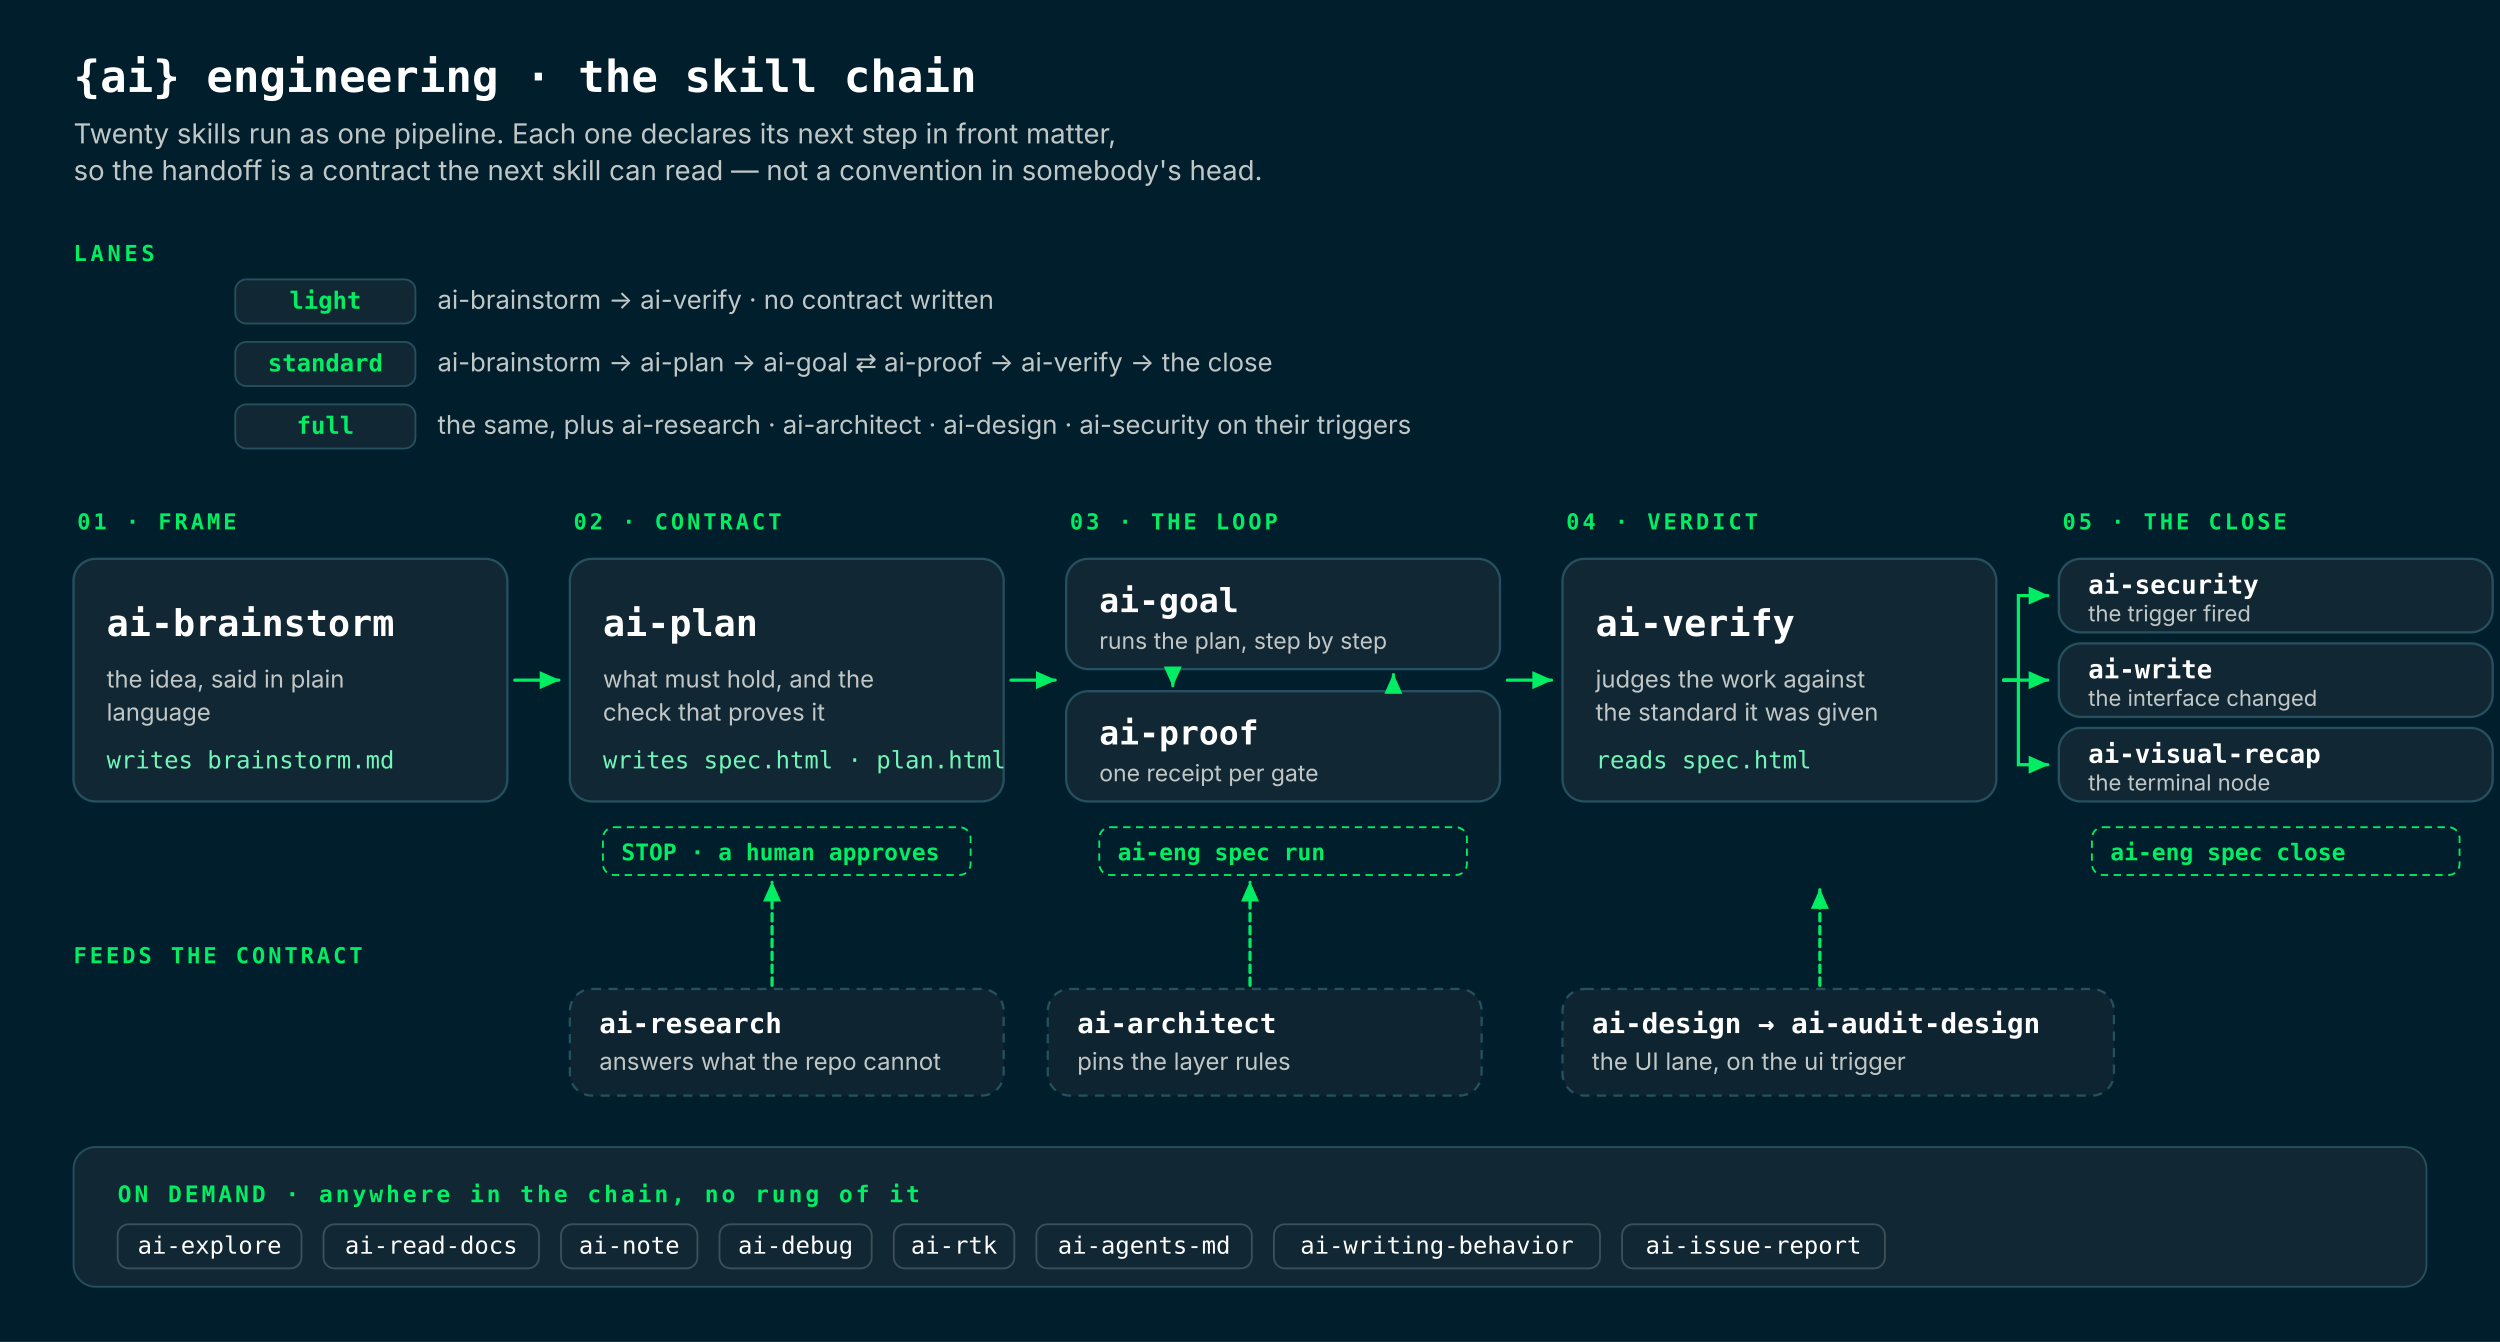
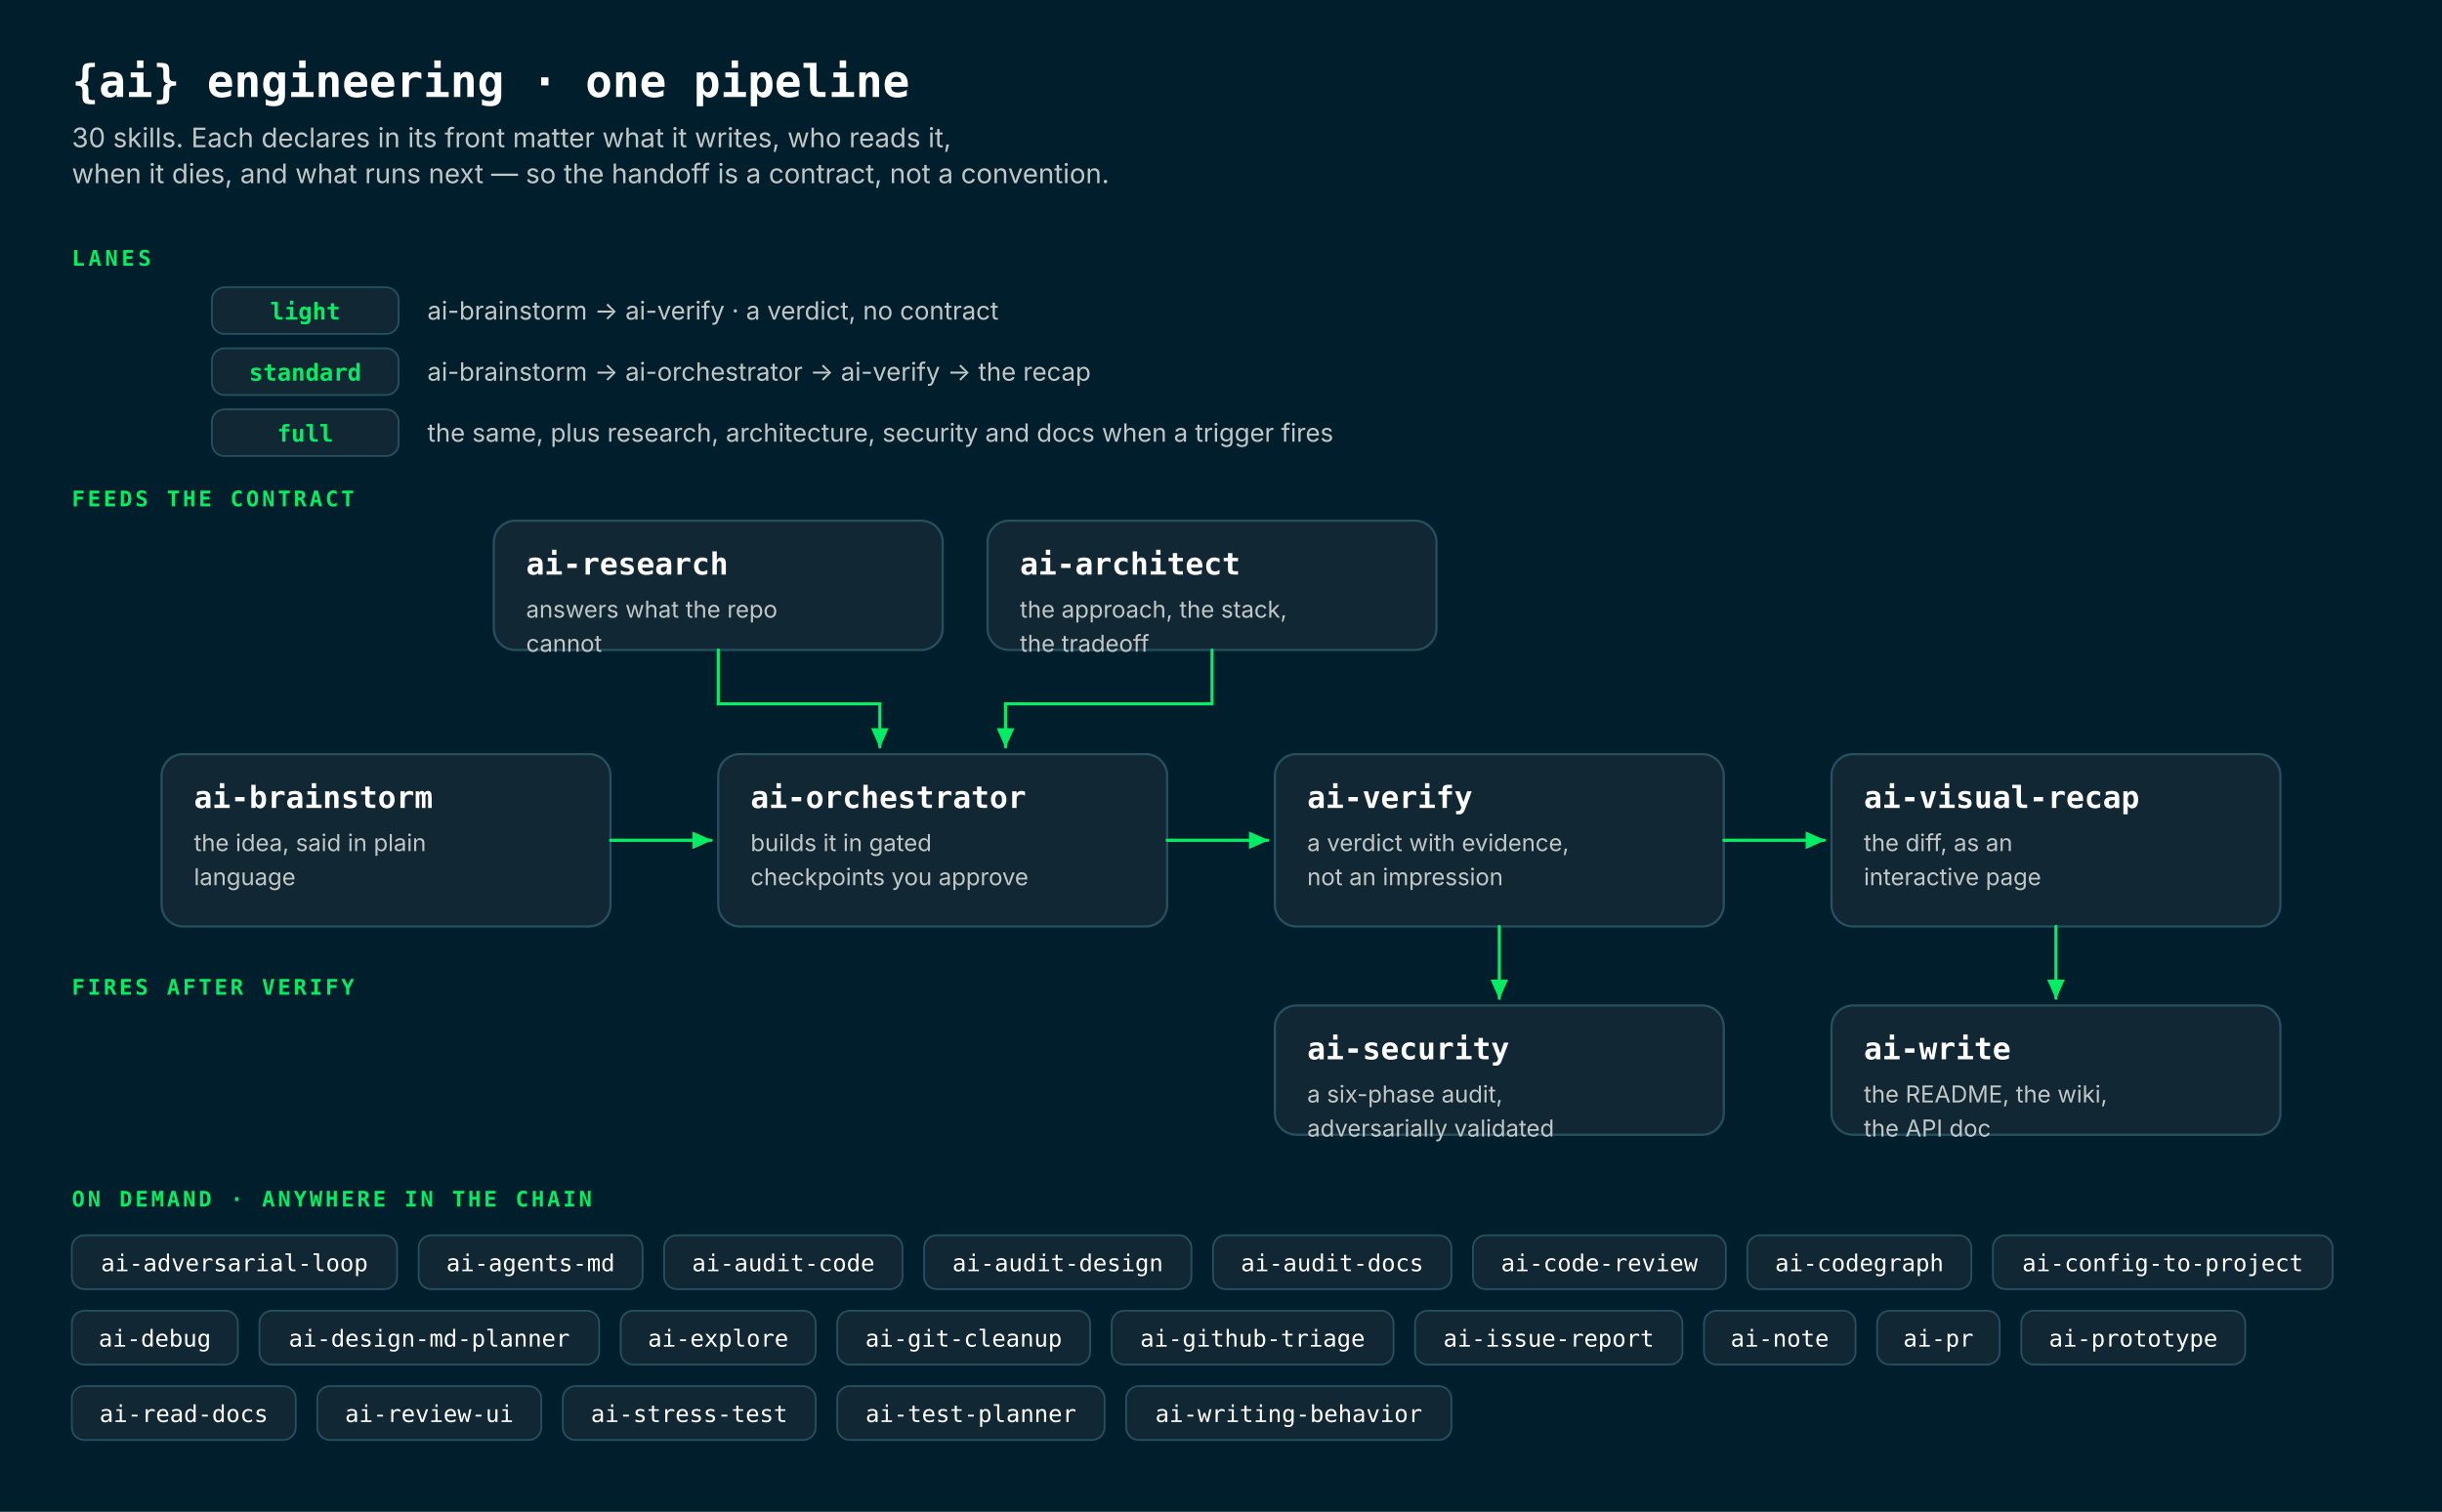
- <svg xmlns="http://www.w3.org/2000/svg" viewBox="0 0 1360 730" width="1360" height="730" role="img">
+ <svg xmlns="http://www.w3.org/2000/svg" viewBox="0 0 1360 842" width="1360" height="842" role="img">
  <defs>
    <marker id="head" viewBox="0 0 10 10" refX="8.5" refY="5" markerWidth="7" markerHeight="7" orient="auto-start-reverse">
      <path d="M 0 1 L 9 5 L 0 9 z" fill="#00ED64" />
    </marker>
  </defs>
-   <rect width="1360" height="730" fill="#001E2B" />
-   <text x="40" y="50" font-family="'JetBrains Mono','Fira Code','SF Mono',ui-monospace,monospace" font-size="24" fill="#FFFFFF" font-weight="700" text-anchor="start">{ai} engineering · the skill chain</text>
-   <text x="40" y="78" font-family="-apple-system,BlinkMacSystemFont,'Segoe UI',sans-serif" font-size="15" fill="#C1C7C6" font-weight="400" text-anchor="start">Twenty skills run as one pipeline. Each one declares its next step in front matter,</text>
-   <text x="40" y="98" font-family="-apple-system,BlinkMacSystemFont,'Segoe UI',sans-serif" font-size="15" fill="#C1C7C6" font-weight="400" text-anchor="start">so the handoff is a contract the next skill can read — not a convention in somebody's head.</text>
-   <text x="40" y="142" font-family="'JetBrains Mono','Fira Code','SF Mono',ui-monospace,monospace" font-size="12" fill="#00ED64" font-weight="700" text-anchor="start" letter-spacing="2">LANES</text>
-   <rect x="128" y="152" width="98" height="24" rx="6" fill="#112733" stroke="#25505F" />
-   <text x="177" y="168" font-family="'JetBrains Mono','Fira Code','SF Mono',ui-monospace,monospace" font-size="13" fill="#00ED64" font-weight="700" text-anchor="middle">light</text>
-   <text x="238" y="168" font-family="-apple-system,BlinkMacSystemFont,'Segoe UI',sans-serif" font-size="14" fill="#C1C7C6" font-weight="400" text-anchor="start">ai-brainstorm → ai-verify  ·  no contract written</text>
-   <rect x="128" y="186" width="98" height="24" rx="6" fill="#112733" stroke="#25505F" />
-   <text x="177" y="202" font-family="'JetBrains Mono','Fira Code','SF Mono',ui-monospace,monospace" font-size="13" fill="#00ED64" font-weight="700" text-anchor="middle">standard</text>
-   <text x="238" y="202" font-family="-apple-system,BlinkMacSystemFont,'Segoe UI',sans-serif" font-size="14" fill="#C1C7C6" font-weight="400" text-anchor="start">ai-brainstorm → ai-plan → ai-goal ⇄ ai-proof → ai-verify → the close</text>
-   <rect x="128" y="220" width="98" height="24" rx="6" fill="#112733" stroke="#25505F" />
-   <text x="177" y="236" font-family="'JetBrains Mono','Fira Code','SF Mono',ui-monospace,monospace" font-size="13" fill="#00ED64" font-weight="700" text-anchor="middle">full</text>
-   <text x="238" y="236" font-family="-apple-system,BlinkMacSystemFont,'Segoe UI',sans-serif" font-size="14" fill="#C1C7C6" font-weight="400" text-anchor="start">the same, plus ai-research · ai-architect · ai-design · ai-security on their triggers</text>
-   <text x="42" y="288" font-family="'JetBrains Mono','Fira Code','SF Mono',ui-monospace,monospace" font-size="12" fill="#00ED64" font-weight="700" text-anchor="start" letter-spacing="1.6">01 · FRAME</text>
-   <text x="312" y="288" font-family="'JetBrains Mono','Fira Code','SF Mono',ui-monospace,monospace" font-size="12" fill="#00ED64" font-weight="700" text-anchor="start" letter-spacing="1.6">02 · CONTRACT</text>
-   <text x="582" y="288" font-family="'JetBrains Mono','Fira Code','SF Mono',ui-monospace,monospace" font-size="12" fill="#00ED64" font-weight="700" text-anchor="start" letter-spacing="1.6">03 · THE LOOP</text>
-   <text x="852" y="288" font-family="'JetBrains Mono','Fira Code','SF Mono',ui-monospace,monospace" font-size="12" fill="#00ED64" font-weight="700" text-anchor="start" letter-spacing="1.6">04 · VERDICT</text>
-   <text x="1122" y="288" font-family="'JetBrains Mono','Fira Code','SF Mono',ui-monospace,monospace" font-size="12" fill="#00ED64" font-weight="700" text-anchor="start" letter-spacing="1.6">05 · THE CLOSE</text>
-   <rect x="40" y="304" width="236" height="132" rx="12" fill="#112733" stroke="#25505F" stroke-width="1.25" />
-   <text x="58" y="346" font-family="'JetBrains Mono','Fira Code','SF Mono',ui-monospace,monospace" font-size="20" fill="#FFFFFF" font-weight="700" text-anchor="start">ai-brainstorm</text>
-   <text x="58" y="374" font-family="-apple-system,BlinkMacSystemFont,'Segoe UI',sans-serif" font-size="13" fill="#C1C7C6" font-weight="400" text-anchor="start">the idea, said in plain</text>
-   <text x="58" y="392" font-family="-apple-system,BlinkMacSystemFont,'Segoe UI',sans-serif" font-size="13" fill="#C1C7C6" font-weight="400" text-anchor="start">language</text>
-   <text x="58" y="418" font-family="'JetBrains Mono','Fira Code','SF Mono',ui-monospace,monospace" font-size="13" fill="#71F6BA" font-weight="400" text-anchor="start">writes brainstorm.md</text>
-   <rect x="310" y="304" width="236" height="132" rx="12" fill="#112733" stroke="#25505F" stroke-width="1.25" />
-   <text x="328" y="346" font-family="'JetBrains Mono','Fira Code','SF Mono',ui-monospace,monospace" font-size="20" fill="#FFFFFF" font-weight="700" text-anchor="start">ai-plan</text>
-   <text x="328" y="374" font-family="-apple-system,BlinkMacSystemFont,'Segoe UI',sans-serif" font-size="13" fill="#C1C7C6" font-weight="400" text-anchor="start">what must hold, and the</text>
-   <text x="328" y="392" font-family="-apple-system,BlinkMacSystemFont,'Segoe UI',sans-serif" font-size="13" fill="#C1C7C6" font-weight="400" text-anchor="start">check that proves it</text>
-   <text x="328" y="418" font-family="'JetBrains Mono','Fira Code','SF Mono',ui-monospace,monospace" font-size="13" fill="#71F6BA" font-weight="400" text-anchor="start">writes spec.html · plan.html</text>
-   <rect x="580" y="304" width="236" height="60" rx="12" fill="#112733" stroke="#25505F" stroke-width="1.25" />
-   <text x="598" y="333" font-family="'JetBrains Mono','Fira Code','SF Mono',ui-monospace,monospace" font-size="18" fill="#FFFFFF" font-weight="700" text-anchor="start">ai-goal</text>
-   <text x="598" y="353" font-family="-apple-system,BlinkMacSystemFont,'Segoe UI',sans-serif" font-size="12.5" fill="#C1C7C6" font-weight="400" text-anchor="start">runs the plan, step by step</text>
-   <rect x="580" y="376" width="236" height="60" rx="12" fill="#112733" stroke="#25505F" stroke-width="1.25" />
-   <text x="598" y="405" font-family="'JetBrains Mono','Fira Code','SF Mono',ui-monospace,monospace" font-size="18" fill="#FFFFFF" font-weight="700" text-anchor="start">ai-proof</text>
-   <text x="598" y="425" font-family="-apple-system,BlinkMacSystemFont,'Segoe UI',sans-serif" font-size="12.5" fill="#C1C7C6" font-weight="400" text-anchor="start">one receipt per gate</text>
-   <path d="M 638 367 L 638 373" fill="none" stroke="#00ED64" stroke-width="1.75" stroke-linecap="round" marker-end="url(#head)" />
-   <path d="M 758 373 L 758 367" fill="none" stroke="#00ED64" stroke-width="1.75" stroke-linecap="round" marker-end="url(#head)" />
-   <rect x="850" y="304" width="236" height="132" rx="12" fill="#112733" stroke="#25505F" stroke-width="1.25" />
-   <text x="868" y="346" font-family="'JetBrains Mono','Fira Code','SF Mono',ui-monospace,monospace" font-size="20" fill="#FFFFFF" font-weight="700" text-anchor="start">ai-verify</text>
-   <text x="868" y="374" font-family="-apple-system,BlinkMacSystemFont,'Segoe UI',sans-serif" font-size="13" fill="#C1C7C6" font-weight="400" text-anchor="start">judges the work against</text>
-   <text x="868" y="392" font-family="-apple-system,BlinkMacSystemFont,'Segoe UI',sans-serif" font-size="13" fill="#C1C7C6" font-weight="400" text-anchor="start">the standard it was given</text>
-   <text x="868" y="418" font-family="'JetBrains Mono','Fira Code','SF Mono',ui-monospace,monospace" font-size="13" fill="#71F6BA" font-weight="400" text-anchor="start">reads spec.html</text>
-   <rect x="1120" y="304" width="236" height="40" rx="12" fill="#112733" stroke="#25505F" stroke-width="1.25" />
-   <text x="1136" y="323" font-family="'JetBrains Mono','Fira Code','SF Mono',ui-monospace,monospace" font-size="14" fill="#FFFFFF" font-weight="700" text-anchor="start">ai-security</text>
-   <text x="1136" y="338" font-family="-apple-system,BlinkMacSystemFont,'Segoe UI',sans-serif" font-size="12" fill="#C1C7C6" font-weight="400" text-anchor="start">the trigger fired</text>
-   <rect x="1120" y="350" width="236" height="40" rx="12" fill="#112733" stroke="#25505F" stroke-width="1.25" />
-   <text x="1136" y="369" font-family="'JetBrains Mono','Fira Code','SF Mono',ui-monospace,monospace" font-size="14" fill="#FFFFFF" font-weight="700" text-anchor="start">ai-write</text>
-   <text x="1136" y="384" font-family="-apple-system,BlinkMacSystemFont,'Segoe UI',sans-serif" font-size="12" fill="#C1C7C6" font-weight="400" text-anchor="start">the interface changed</text>
-   <rect x="1120" y="396" width="236" height="40" rx="12" fill="#112733" stroke="#25505F" stroke-width="1.25" />
-   <text x="1136" y="415" font-family="'JetBrains Mono','Fira Code','SF Mono',ui-monospace,monospace" font-size="14" fill="#FFFFFF" font-weight="700" text-anchor="start">ai-visual-recap</text>
-   <text x="1136" y="430" font-family="-apple-system,BlinkMacSystemFont,'Segoe UI',sans-serif" font-size="12" fill="#C1C7C6" font-weight="400" text-anchor="start">the terminal node</text>
-   <path d="M 280 370.0 L 304 370.0" fill="none" stroke="#00ED64" stroke-width="1.75" stroke-linecap="round" marker-end="url(#head)" />
-   <path d="M 550 370.0 L 574 370.0" fill="none" stroke="#00ED64" stroke-width="1.75" stroke-linecap="round" marker-end="url(#head)" />
-   <path d="M 820 370.0 L 844 370.0" fill="none" stroke="#00ED64" stroke-width="1.75" stroke-linecap="round" marker-end="url(#head)" />
-   <path d="M 1090 370 L 1098 370 L 1098 324.0 L 1114 324.0" fill="none" stroke="#00ED64" stroke-width="1.75" stroke-linecap="round" marker-end="url(#head)" />
-   <path d="M 1090 370 L 1098 370 L 1098 370.0 L 1114 370.0" fill="none" stroke="#00ED64" stroke-width="1.75" stroke-linecap="round" marker-end="url(#head)" />
-   <path d="M 1090 370 L 1098 370 L 1098 416.0 L 1114 416.0" fill="none" stroke="#00ED64" stroke-width="1.75" stroke-linecap="round" marker-end="url(#head)" />
-   <rect x="328" y="450" width="200" height="26" rx="6" fill="none" stroke="#00ED64" stroke-dasharray="4 3" />
-   <text x="338" y="468" font-family="'JetBrains Mono','Fira Code','SF Mono',ui-monospace,monospace" font-size="12.5" fill="#00ED64" font-weight="700" text-anchor="start">STOP · a human approves</text>
-   <rect x="598" y="450" width="200" height="26" rx="6" fill="none" stroke="#00ED64" stroke-dasharray="4 3" />
-   <text x="608" y="468" font-family="'JetBrains Mono','Fira Code','SF Mono',ui-monospace,monospace" font-size="12.5" fill="#00ED64" font-weight="700" text-anchor="start">ai-eng spec run</text>
-   <rect x="1138" y="450" width="200" height="26" rx="6" fill="none" stroke="#00ED64" stroke-dasharray="4 3" />
-   <text x="1148" y="468" font-family="'JetBrains Mono','Fira Code','SF Mono',ui-monospace,monospace" font-size="12.5" fill="#00ED64" font-weight="700" text-anchor="start">ai-eng spec close</text>
-   <text x="40" y="524" font-family="'JetBrains Mono','Fira Code','SF Mono',ui-monospace,monospace" font-size="12" fill="#00ED64" font-weight="700" text-anchor="start" letter-spacing="1.6">FEEDS THE CONTRACT</text>
-   <rect x="310" y="538" width="236" height="58" rx="12" fill="#0E2430" stroke="#25505F" stroke-width="1.25" stroke-dasharray="5 4" />
-   <text x="326" y="562" font-family="'JetBrains Mono','Fira Code','SF Mono',ui-monospace,monospace" font-size="15" fill="#FFFFFF" font-weight="700" text-anchor="start">ai-research</text>
-   <text x="326" y="582" font-family="-apple-system,BlinkMacSystemFont,'Segoe UI',sans-serif" font-size="13" fill="#C1C7C6" font-weight="400" text-anchor="start">answers what the repo cannot</text>
-   <rect x="570" y="538" width="236" height="58" rx="12" fill="#0E2430" stroke="#25505F" stroke-width="1.25" stroke-dasharray="5 4" />
-   <text x="586" y="562" font-family="'JetBrains Mono','Fira Code','SF Mono',ui-monospace,monospace" font-size="15" fill="#FFFFFF" font-weight="700" text-anchor="start">ai-architect</text>
-   <text x="586" y="582" font-family="-apple-system,BlinkMacSystemFont,'Segoe UI',sans-serif" font-size="13" fill="#C1C7C6" font-weight="400" text-anchor="start">pins the layer rules</text>
-   <rect x="850" y="538" width="300" height="58" rx="12" fill="#0E2430" stroke="#25505F" stroke-width="1.25" stroke-dasharray="5 4" />
-   <text x="866" y="562" font-family="'JetBrains Mono','Fira Code','SF Mono',ui-monospace,monospace" font-size="15" fill="#FFFFFF" font-weight="700" text-anchor="start">ai-design → ai-audit-design</text>
-   <text x="866" y="582" font-family="-apple-system,BlinkMacSystemFont,'Segoe UI',sans-serif" font-size="13" fill="#C1C7C6" font-weight="400" text-anchor="start">the UI lane, on the ui trigger</text>
-   <path d="M 420 536 L 420 480" fill="none" stroke="#00ED64" stroke-width="1.75" stroke-linecap="round" marker-end="url(#head)" stroke-dasharray="4 3" />
-   <path d="M 680 536 L 680 480" fill="none" stroke="#00ED64" stroke-width="1.75" stroke-linecap="round" marker-end="url(#head)" stroke-dasharray="4 3" />
-   <path d="M 990 536 L 990 484" fill="none" stroke="#00ED64" stroke-width="1.75" stroke-linecap="round" marker-end="url(#head)" stroke-dasharray="4 3" />
-   <rect x="40" y="624" width="1280" height="76" rx="12" fill="#112733" stroke="#25505F" />
-   <text x="64" y="654" font-family="'JetBrains Mono','Fira Code','SF Mono',ui-monospace,monospace" font-size="12.5" fill="#00ED64" font-weight="700" text-anchor="start" letter-spacing="1.6">ON DEMAND · anywhere in the chain, no rung of it</text>
-   <rect x="64" y="666" width="100.0" height="24" rx="6" fill="#112733" stroke="#3D4F58" />
-   <text x="114.0" y="682" font-family="'JetBrains Mono','Fira Code','SF Mono',ui-monospace,monospace" font-size="13" fill="#FFFFFF" font-weight="400" text-anchor="middle">ai-explore</text>
-   <rect x="176.0" y="666" width="117.2" height="24" rx="6" fill="#112733" stroke="#3D4F58" />
-   <text x="234.6" y="682" font-family="'JetBrains Mono','Fira Code','SF Mono',ui-monospace,monospace" font-size="13" fill="#FFFFFF" font-weight="400" text-anchor="middle">ai-read-docs</text>
-   <rect x="305.2" y="666" width="74.2" height="24" rx="6" fill="#112733" stroke="#3D4F58" />
-   <text x="342.3" y="682" font-family="'JetBrains Mono','Fira Code','SF Mono',ui-monospace,monospace" font-size="13" fill="#FFFFFF" font-weight="400" text-anchor="middle">ai-note</text>
-   <rect x="391.4" y="666" width="82.8" height="24" rx="6" fill="#112733" stroke="#3D4F58" />
-   <text x="432.8" y="682" font-family="'JetBrains Mono','Fira Code','SF Mono',ui-monospace,monospace" font-size="13" fill="#FFFFFF" font-weight="400" text-anchor="middle">ai-debug</text>
-   <rect x="486.2" y="666" width="65.6" height="24" rx="6" fill="#112733" stroke="#3D4F58" />
-   <text x="519.0" y="682" font-family="'JetBrains Mono','Fira Code','SF Mono',ui-monospace,monospace" font-size="13" fill="#FFFFFF" font-weight="400" text-anchor="middle">ai-rtk</text>
-   <rect x="563.8" y="666" width="117.2" height="24" rx="6" fill="#112733" stroke="#3D4F58" />
-   <text x="622.4" y="682" font-family="'JetBrains Mono','Fira Code','SF Mono',ui-monospace,monospace" font-size="13" fill="#FFFFFF" font-weight="400" text-anchor="middle">ai-agents-md</text>
-   <rect x="693.0" y="666" width="177.4" height="24" rx="6" fill="#112733" stroke="#3D4F58" />
-   <text x="781.7" y="682" font-family="'JetBrains Mono','Fira Code','SF Mono',ui-monospace,monospace" font-size="13" fill="#FFFFFF" font-weight="400" text-anchor="middle">ai-writing-behavior</text>
-   <rect x="882.4" y="666" width="143.0" height="24" rx="6" fill="#112733" stroke="#3D4F58" />
-   <text x="953.9" y="682" font-family="'JetBrains Mono','Fira Code','SF Mono',ui-monospace,monospace" font-size="13" fill="#FFFFFF" font-weight="400" text-anchor="middle">ai-issue-report</text>
+   <rect width="1360" height="842" fill="#001E2B" />
+   <text x="40" y="54" font-family="'JetBrains Mono','Fira Code','SF Mono',ui-monospace,monospace" font-size="25" fill="#FFFFFF" font-weight="700">{ai} engineering · one pipeline</text>
+   <text x="40" y="82" font-family="-apple-system,BlinkMacSystemFont,'Segoe UI',sans-serif" font-size="15" fill="#C1C7C6">30 skills. Each declares in its front matter what it writes, who reads it,</text>
+   <text x="40" y="102" font-family="-apple-system,BlinkMacSystemFont,'Segoe UI',sans-serif" font-size="15" fill="#C1C7C6">when it dies, and what runs next — so the handoff is a contract, not a convention.</text>
+   <text x="40" y="148" font-family="'JetBrains Mono','Fira Code','SF Mono',ui-monospace,monospace" font-size="12" fill="#00ED64" font-weight="700" letter-spacing="2">LANES</text>
+   <rect x="118" y="160" width="104" height="26" rx="7" fill="#112733" stroke="#25505F" />
+   <text x="170" y="178" font-family="'JetBrains Mono','Fira Code','SF Mono',ui-monospace,monospace" font-size="13" fill="#00ED64" font-weight="700" text-anchor="middle">light</text>
+   <text x="238" y="178" font-family="-apple-system,BlinkMacSystemFont,'Segoe UI',sans-serif" font-size="14" fill="#C1C7C6">ai-brainstorm → ai-verify · a verdict, no contract</text>
+   <rect x="118" y="194" width="104" height="26" rx="7" fill="#112733" stroke="#25505F" />
+   <text x="170" y="212" font-family="'JetBrains Mono','Fira Code','SF Mono',ui-monospace,monospace" font-size="13" fill="#00ED64" font-weight="700" text-anchor="middle">standard</text>
+   <text x="238" y="212" font-family="-apple-system,BlinkMacSystemFont,'Segoe UI',sans-serif" font-size="14" fill="#C1C7C6">ai-brainstorm → ai-orchestrator → ai-verify → the recap</text>
+   <rect x="118" y="228" width="104" height="26" rx="7" fill="#112733" stroke="#25505F" />
+   <text x="170" y="246" font-family="'JetBrains Mono','Fira Code','SF Mono',ui-monospace,monospace" font-size="13" fill="#00ED64" font-weight="700" text-anchor="middle">full</text>
+   <text x="238" y="246" font-family="-apple-system,BlinkMacSystemFont,'Segoe UI',sans-serif" font-size="14" fill="#C1C7C6">the same, plus research, architecture, security and docs when a trigger fires</text>
+   <text x="40" y="282" font-family="'JetBrains Mono','Fira Code','SF Mono',ui-monospace,monospace" font-size="12" fill="#00ED64" font-weight="700" letter-spacing="1.6">FEEDS THE CONTRACT</text>
+   <rect x="275" y="290" width="250" height="72" rx="12" fill="#112733" stroke="#25505F" stroke-width="1.25" />
+   <text x="293" y="320" font-family="'JetBrains Mono','Fira Code','SF Mono',ui-monospace,monospace" font-size="17" fill="#FFFFFF" font-weight="700">ai-research</text>
+   <text x="293" y="344" font-family="-apple-system,BlinkMacSystemFont,'Segoe UI',sans-serif" font-size="13" fill="#C1C7C6">answers what the repo</text>
+   <text x="293" y="363" font-family="-apple-system,BlinkMacSystemFont,'Segoe UI',sans-serif" font-size="13" fill="#C1C7C6">cannot</text>
+   <rect x="550" y="290" width="250" height="72" rx="12" fill="#112733" stroke="#25505F" stroke-width="1.25" />
+   <text x="568" y="320" font-family="'JetBrains Mono','Fira Code','SF Mono',ui-monospace,monospace" font-size="17" fill="#FFFFFF" font-weight="700">ai-architect</text>
+   <text x="568" y="344" font-family="-apple-system,BlinkMacSystemFont,'Segoe UI',sans-serif" font-size="13" fill="#C1C7C6">the approach, the stack,</text>
+   <text x="568" y="363" font-family="-apple-system,BlinkMacSystemFont,'Segoe UI',sans-serif" font-size="13" fill="#C1C7C6">the tradeoff</text>
+   <rect x="90" y="420" width="250" height="96" rx="12" fill="#112733" stroke="#25505F" stroke-width="1.25" />
+   <text x="108" y="450" font-family="'JetBrains Mono','Fira Code','SF Mono',ui-monospace,monospace" font-size="17" fill="#FFFFFF" font-weight="700">ai-brainstorm</text>
+   <text x="108" y="474" font-family="-apple-system,BlinkMacSystemFont,'Segoe UI',sans-serif" font-size="13" fill="#C1C7C6">the idea, said in plain</text>
+   <text x="108" y="493" font-family="-apple-system,BlinkMacSystemFont,'Segoe UI',sans-serif" font-size="13" fill="#C1C7C6">language</text>
+   <rect x="400" y="420" width="250" height="96" rx="12" fill="#112733" stroke="#25505F" stroke-width="1.25" />
+   <text x="418" y="450" font-family="'JetBrains Mono','Fira Code','SF Mono',ui-monospace,monospace" font-size="17" fill="#FFFFFF" font-weight="700">ai-orchestrator</text>
+   <text x="418" y="474" font-family="-apple-system,BlinkMacSystemFont,'Segoe UI',sans-serif" font-size="13" fill="#C1C7C6">builds it in gated</text>
+   <text x="418" y="493" font-family="-apple-system,BlinkMacSystemFont,'Segoe UI',sans-serif" font-size="13" fill="#C1C7C6">checkpoints you approve</text>
+   <rect x="710" y="420" width="250" height="96" rx="12" fill="#112733" stroke="#25505F" stroke-width="1.25" />
+   <text x="728" y="450" font-family="'JetBrains Mono','Fira Code','SF Mono',ui-monospace,monospace" font-size="17" fill="#FFFFFF" font-weight="700">ai-verify</text>
+   <text x="728" y="474" font-family="-apple-system,BlinkMacSystemFont,'Segoe UI',sans-serif" font-size="13" fill="#C1C7C6">a verdict with evidence,</text>
+   <text x="728" y="493" font-family="-apple-system,BlinkMacSystemFont,'Segoe UI',sans-serif" font-size="13" fill="#C1C7C6">not an impression</text>
+   <rect x="1020" y="420" width="250" height="96" rx="12" fill="#112733" stroke="#25505F" stroke-width="1.25" />
+   <text x="1038" y="450" font-family="'JetBrains Mono','Fira Code','SF Mono',ui-monospace,monospace" font-size="17" fill="#FFFFFF" font-weight="700">ai-visual-recap</text>
+   <text x="1038" y="474" font-family="-apple-system,BlinkMacSystemFont,'Segoe UI',sans-serif" font-size="13" fill="#C1C7C6">the diff, as an</text>
+   <text x="1038" y="493" font-family="-apple-system,BlinkMacSystemFont,'Segoe UI',sans-serif" font-size="13" fill="#C1C7C6">interactive page</text>
+   <text x="40" y="554" font-family="'JetBrains Mono','Fira Code','SF Mono',ui-monospace,monospace" font-size="12" fill="#00ED64" font-weight="700" letter-spacing="1.6">FIRES AFTER VERIFY</text>
+   <rect x="710" y="560" width="250" height="72" rx="12" fill="#112733" stroke="#25505F" stroke-width="1.25" />
+   <text x="728" y="590" font-family="'JetBrains Mono','Fira Code','SF Mono',ui-monospace,monospace" font-size="17" fill="#FFFFFF" font-weight="700">ai-security</text>
+   <text x="728" y="614" font-family="-apple-system,BlinkMacSystemFont,'Segoe UI',sans-serif" font-size="13" fill="#C1C7C6">a six-phase audit,</text>
+   <text x="728" y="633" font-family="-apple-system,BlinkMacSystemFont,'Segoe UI',sans-serif" font-size="13" fill="#C1C7C6">adversarially validated</text>
+   <rect x="1020" y="560" width="250" height="72" rx="12" fill="#112733" stroke="#25505F" stroke-width="1.25" />
+   <text x="1038" y="590" font-family="'JetBrains Mono','Fira Code','SF Mono',ui-monospace,monospace" font-size="17" fill="#FFFFFF" font-weight="700">ai-write</text>
+   <text x="1038" y="614" font-family="-apple-system,BlinkMacSystemFont,'Segoe UI',sans-serif" font-size="13" fill="#C1C7C6">the README, the wiki,</text>
+   <text x="1038" y="633" font-family="-apple-system,BlinkMacSystemFont,'Segoe UI',sans-serif" font-size="13" fill="#C1C7C6">the API doc</text>
+   <path d="M 340 468 L 396 468" fill="none" stroke="#00ED64" stroke-width="1.75" stroke-linecap="round" marker-end="url(#head)" />
+   <path d="M 650 468 L 706 468" fill="none" stroke="#00ED64" stroke-width="1.75" stroke-linecap="round" marker-end="url(#head)" />
+   <path d="M 960 468 L 1016 468" fill="none" stroke="#00ED64" stroke-width="1.75" stroke-linecap="round" marker-end="url(#head)" />
+   <path d="M 400 362 L 400 392 L 490 392 L 490 416" fill="none" stroke="#00ED64" stroke-width="1.75" stroke-linecap="round" marker-end="url(#head)" />
+   <path d="M 675 362 L 675 392 L 560 392 L 560 416" fill="none" stroke="#00ED64" stroke-width="1.75" stroke-linecap="round" marker-end="url(#head)" />
+   <path d="M 835 516 L 835 556" fill="none" stroke="#00ED64" stroke-width="1.75" stroke-linecap="round" marker-end="url(#head)" />
+   <path d="M 1145 516 L 1145 556" fill="none" stroke="#00ED64" stroke-width="1.75" stroke-linecap="round" marker-end="url(#head)" />
+   <text x="40" y="672" font-family="'JetBrains Mono','Fira Code','SF Mono',ui-monospace,monospace" font-size="12" fill="#00ED64" font-weight="700" letter-spacing="1.6">ON DEMAND · ANYWHERE IN THE CHAIN</text>
+   <rect x="40" y="688" width="181.14" height="30" rx="7" fill="#112733" stroke="#25505F" />
+   <text x="130.57" y="708" font-family="'JetBrains Mono','Fira Code','SF Mono',ui-monospace,monospace" font-size="13" fill="#FFFFFF" text-anchor="middle">ai-adversarial-loop</text>
+   <rect x="233.14" y="688" width="124.72" height="30" rx="7" fill="#112733" stroke="#25505F" />
+   <text x="295.5" y="708" font-family="'JetBrains Mono','Fira Code','SF Mono',ui-monospace,monospace" font-size="13" fill="#FFFFFF" text-anchor="middle">ai-agents-md</text>
+   <rect x="369.86" y="688" width="132.78" height="30" rx="7" fill="#112733" stroke="#25505F" />
+   <text x="436.25" y="708" font-family="'JetBrains Mono','Fira Code','SF Mono',ui-monospace,monospace" font-size="13" fill="#FFFFFF" text-anchor="middle">ai-audit-code</text>
+   <rect x="514.64" y="688" width="148.9" height="30" rx="7" fill="#112733" stroke="#25505F" />
+   <text x="589.09" y="708" font-family="'JetBrains Mono','Fira Code','SF Mono',ui-monospace,monospace" font-size="13" fill="#FFFFFF" text-anchor="middle">ai-audit-design</text>
+   <rect x="675.54" y="688" width="132.78" height="30" rx="7" fill="#112733" stroke="#25505F" />
+   <text x="741.93" y="708" font-family="'JetBrains Mono','Fira Code','SF Mono',ui-monospace,monospace" font-size="13" fill="#FFFFFF" text-anchor="middle">ai-audit-docs</text>
+   <rect x="820.32" y="688" width="140.84" height="30" rx="7" fill="#112733" stroke="#25505F" />
+   <text x="890.74" y="708" font-family="'JetBrains Mono','Fira Code','SF Mono',ui-monospace,monospace" font-size="13" fill="#FFFFFF" text-anchor="middle">ai-code-review</text>
+   <rect x="973.16" y="688" width="124.72" height="30" rx="7" fill="#112733" stroke="#25505F" />
+   <text x="1035.52" y="708" font-family="'JetBrains Mono','Fira Code','SF Mono',ui-monospace,monospace" font-size="13" fill="#FFFFFF" text-anchor="middle">ai-codegraph</text>
+   <rect x="1109.88" y="688" width="189.2" height="30" rx="7" fill="#112733" stroke="#25505F" />
+   <text x="1204.48" y="708" font-family="'JetBrains Mono','Fira Code','SF Mono',ui-monospace,monospace" font-size="13" fill="#FFFFFF" text-anchor="middle">ai-config-to-project</text>
+   <rect x="40" y="730" width="92.48" height="30" rx="7" fill="#112733" stroke="#25505F" />
+   <text x="86.24" y="750" font-family="'JetBrains Mono','Fira Code','SF Mono',ui-monospace,monospace" font-size="13" fill="#FFFFFF" text-anchor="middle">ai-debug</text>
+   <rect x="144.48" y="730" width="189.2" height="30" rx="7" fill="#112733" stroke="#25505F" />
+   <text x="239.08" y="750" font-family="'JetBrains Mono','Fira Code','SF Mono',ui-monospace,monospace" font-size="13" fill="#FFFFFF" text-anchor="middle">ai-design-md-planner</text>
+   <rect x="345.68" y="730" width="108.6" height="30" rx="7" fill="#112733" stroke="#25505F" />
+   <text x="399.98" y="750" font-family="'JetBrains Mono','Fira Code','SF Mono',ui-monospace,monospace" font-size="13" fill="#FFFFFF" text-anchor="middle">ai-explore</text>
+   <rect x="466.28" y="730" width="140.84" height="30" rx="7" fill="#112733" stroke="#25505F" />
+   <text x="536.7" y="750" font-family="'JetBrains Mono','Fira Code','SF Mono',ui-monospace,monospace" font-size="13" fill="#FFFFFF" text-anchor="middle">ai-git-cleanup</text>
+   <rect x="619.12" y="730" width="156.96" height="30" rx="7" fill="#112733" stroke="#25505F" />
+   <text x="697.6" y="750" font-family="'JetBrains Mono','Fira Code','SF Mono',ui-monospace,monospace" font-size="13" fill="#FFFFFF" text-anchor="middle">ai-github-triage</text>
+   <rect x="788.08" y="730" width="148.9" height="30" rx="7" fill="#112733" stroke="#25505F" />
+   <text x="862.53" y="750" font-family="'JetBrains Mono','Fira Code','SF Mono',ui-monospace,monospace" font-size="13" fill="#FFFFFF" text-anchor="middle">ai-issue-report</text>
+   <rect x="948.98" y="730" width="84.42" height="30" rx="7" fill="#112733" stroke="#25505F" />
+   <text x="991.19" y="750" font-family="'JetBrains Mono','Fira Code','SF Mono',ui-monospace,monospace" font-size="13" fill="#FFFFFF" text-anchor="middle">ai-note</text>
+   <rect x="1045.4" y="730" width="68.3" height="30" rx="7" fill="#112733" stroke="#25505F" />
+   <text x="1079.55" y="750" font-family="'JetBrains Mono','Fira Code','SF Mono',ui-monospace,monospace" font-size="13" fill="#FFFFFF" text-anchor="middle">ai-pr</text>
+   <rect x="1125.7" y="730" width="124.72" height="30" rx="7" fill="#112733" stroke="#25505F" />
+   <text x="1188.06" y="750" font-family="'JetBrains Mono','Fira Code','SF Mono',ui-monospace,monospace" font-size="13" fill="#FFFFFF" text-anchor="middle">ai-prototype</text>
+   <rect x="40" y="772" width="124.72" height="30" rx="7" fill="#112733" stroke="#25505F" />
+   <text x="102.36" y="792" font-family="'JetBrains Mono','Fira Code','SF Mono',ui-monospace,monospace" font-size="13" fill="#FFFFFF" text-anchor="middle">ai-read-docs</text>
+   <rect x="176.72" y="772" width="124.72" height="30" rx="7" fill="#112733" stroke="#25505F" />
+   <text x="239.08" y="792" font-family="'JetBrains Mono','Fira Code','SF Mono',ui-monospace,monospace" font-size="13" fill="#FFFFFF" text-anchor="middle">ai-review-ui</text>
+   <rect x="313.44" y="772" width="140.84" height="30" rx="7" fill="#112733" stroke="#25505F" />
+   <text x="383.86" y="792" font-family="'JetBrains Mono','Fira Code','SF Mono',ui-monospace,monospace" font-size="13" fill="#FFFFFF" text-anchor="middle">ai-stress-test</text>
+   <rect x="466.28" y="772" width="148.9" height="30" rx="7" fill="#112733" stroke="#25505F" />
+   <text x="540.73" y="792" font-family="'JetBrains Mono','Fira Code','SF Mono',ui-monospace,monospace" font-size="13" fill="#FFFFFF" text-anchor="middle">ai-test-planner</text>
+   <rect x="627.18" y="772" width="181.14" height="30" rx="7" fill="#112733" stroke="#25505F" />
+   <text x="717.75" y="792" font-family="'JetBrains Mono','Fira Code','SF Mono',ui-monospace,monospace" font-size="13" fill="#FFFFFF" text-anchor="middle">ai-writing-behavior</text>
</svg>
